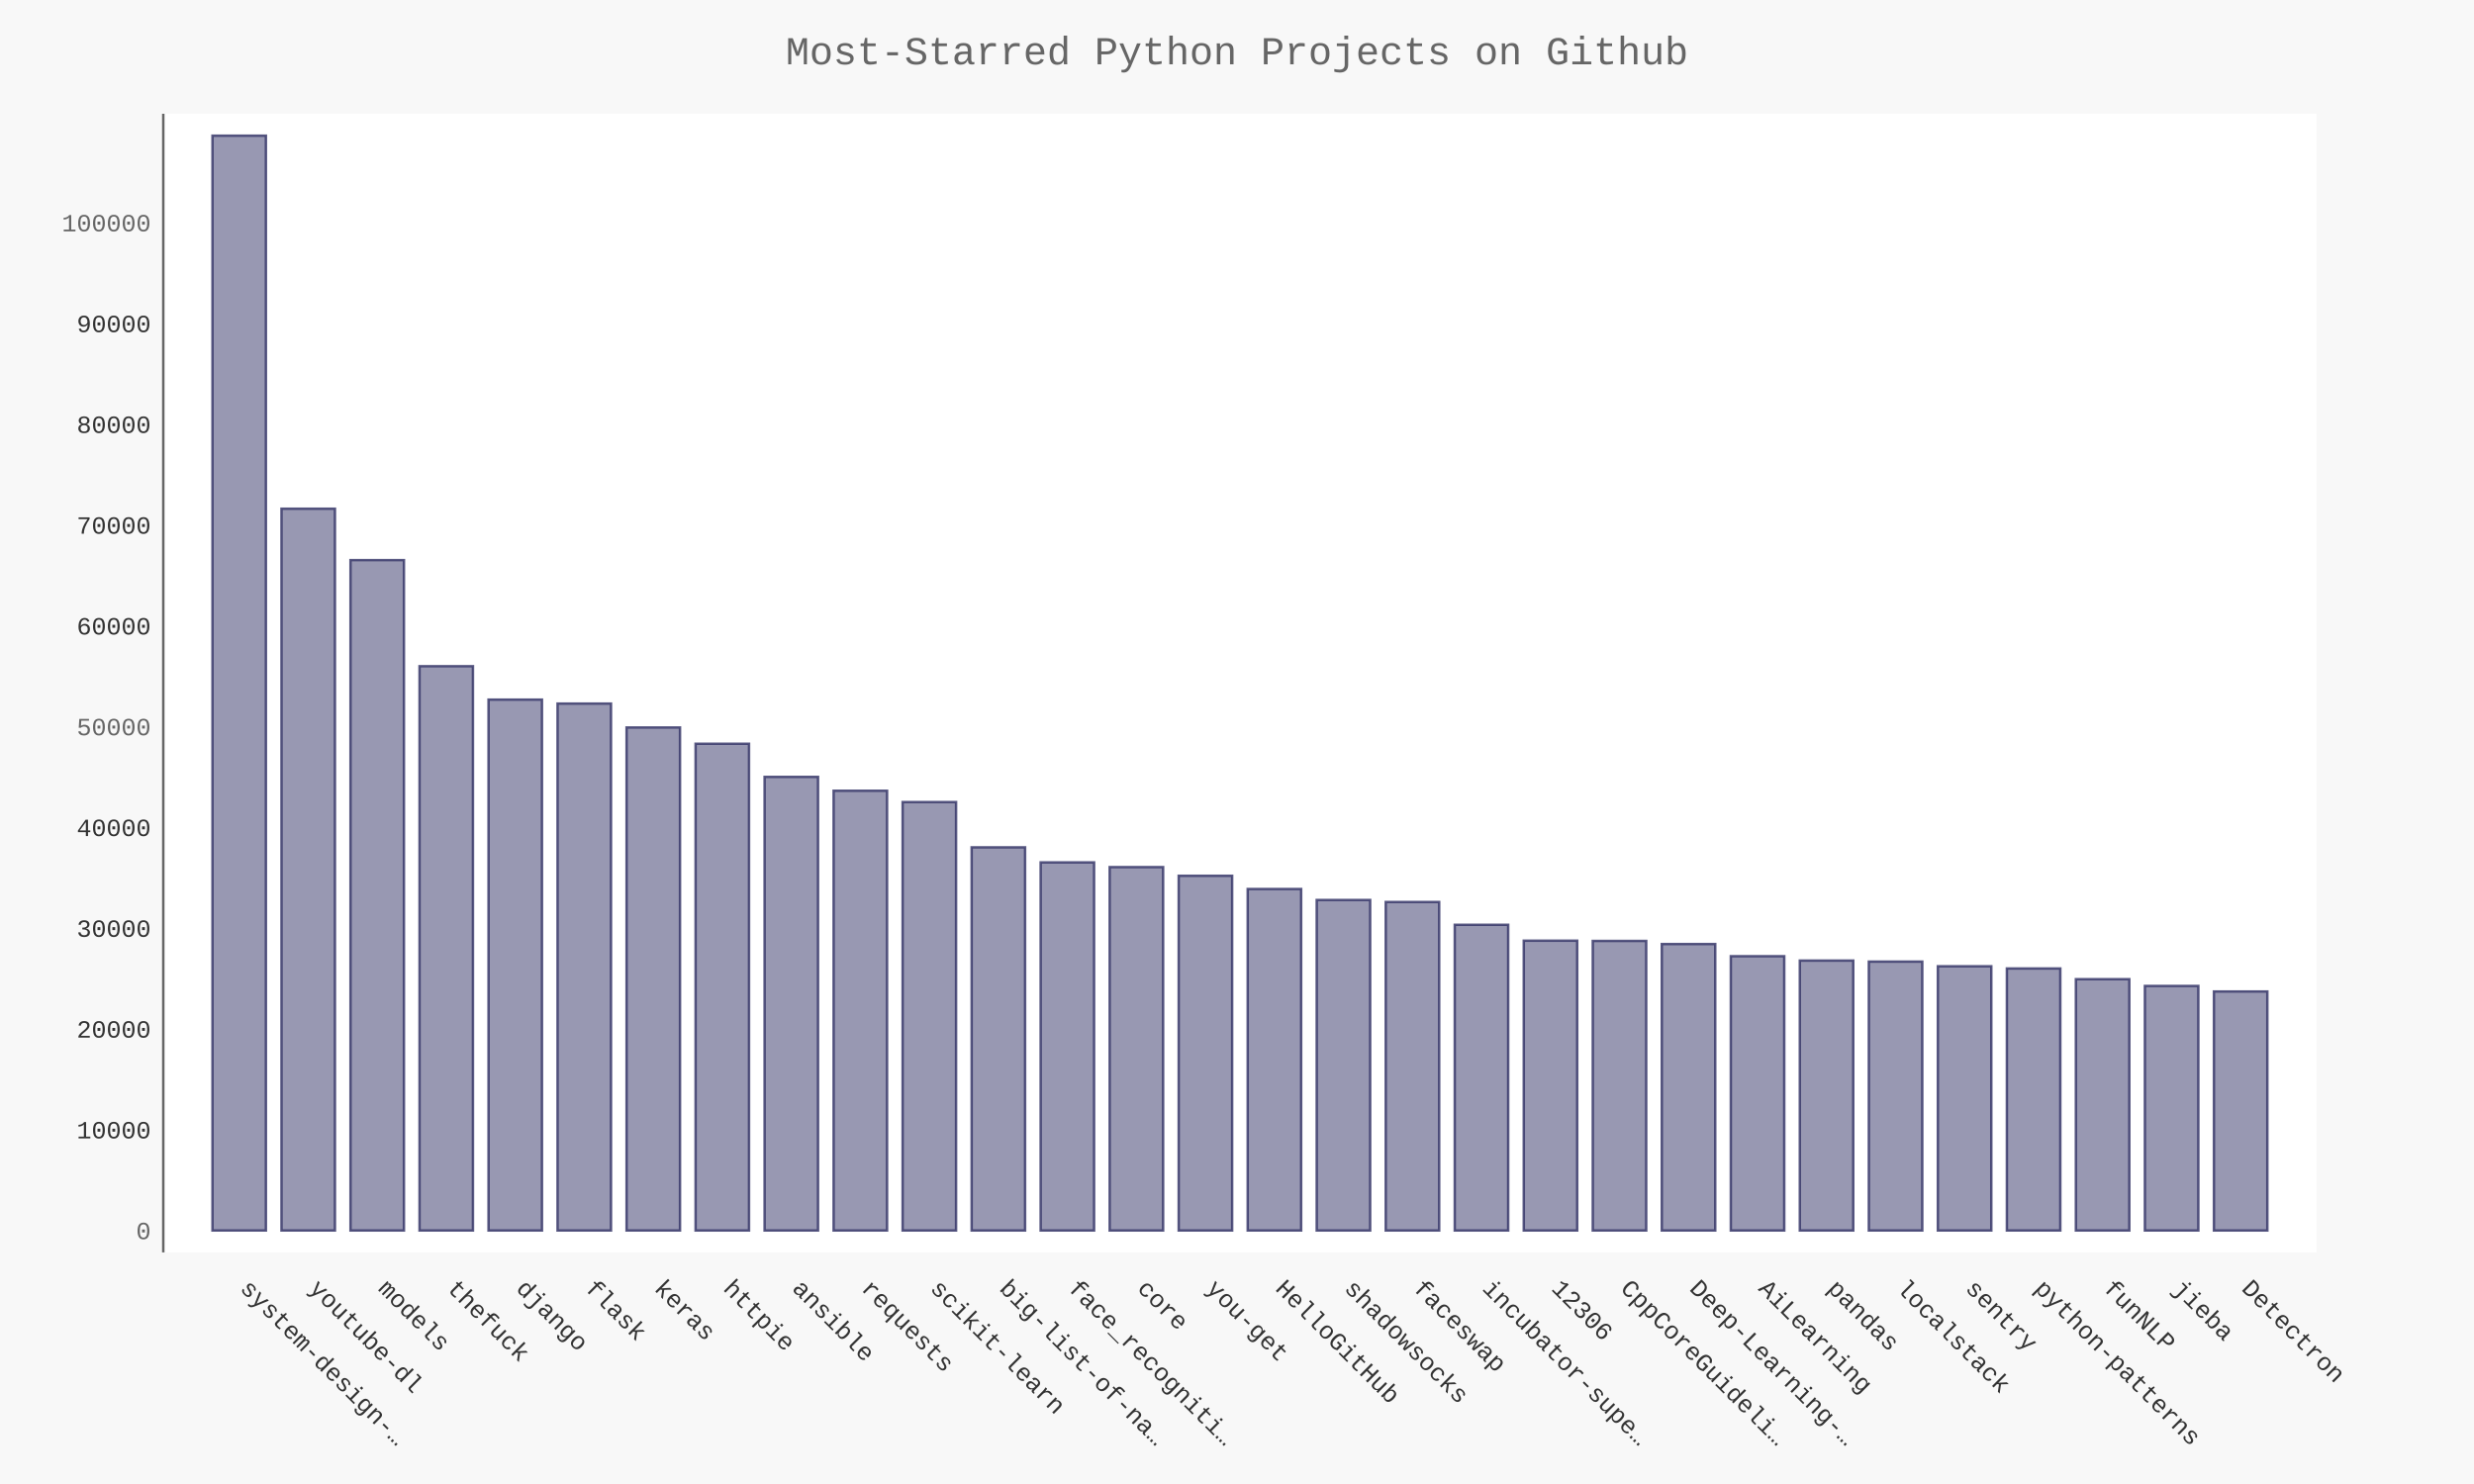
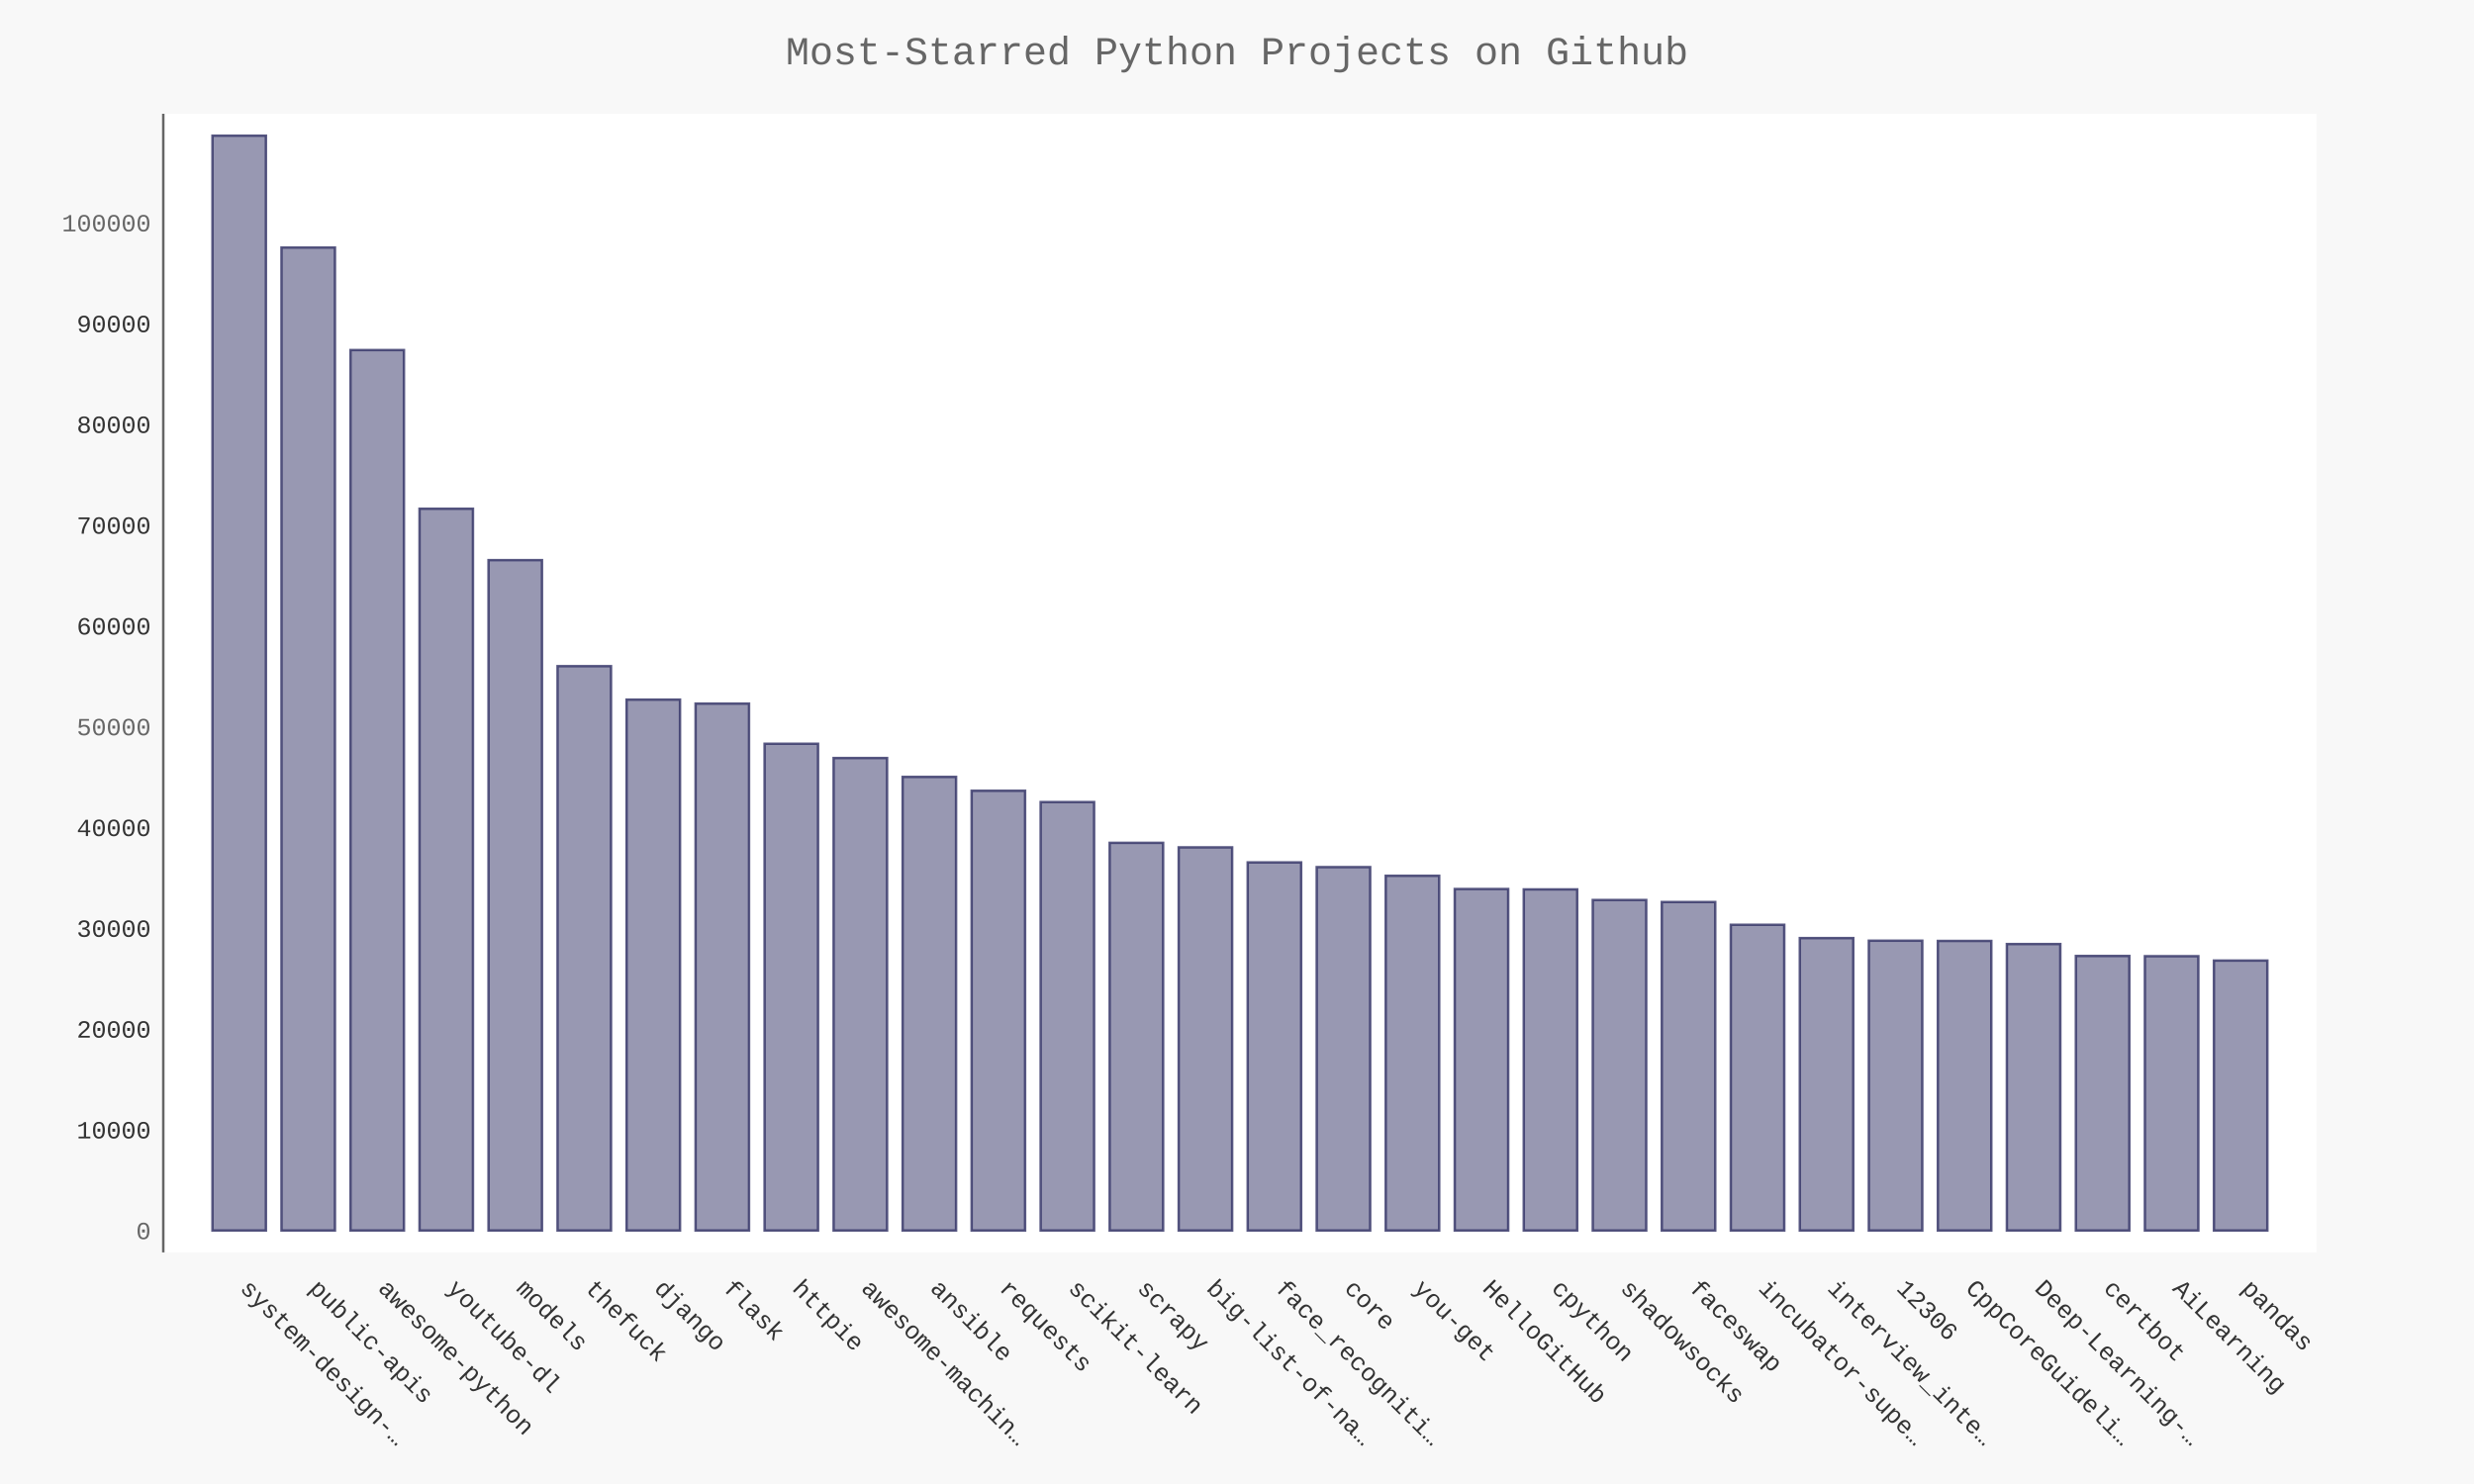
- <svg xmlns="http://www.w3.org/2000/svg" id="chart-c4024962-64e6-4e2b-abb8-b08a9275c807" class="pygal-chart" viewBox="0 0 1000 600">
+ <svg xmlns="http://www.w3.org/2000/svg" xmlns:xlink="http://www.w3.org/1999/xlink" id="chart-69e39313-e933-44c5-b159-8007609c5e5d" class="pygal-chart" viewBox="0 0 1000 600">
  <defs>
-     <style type="text/css">#chart-c4024962-64e6-4e2b-abb8-b08a9275c807{-webkit-user-select:none;-webkit-font-smoothing:antialiased;font-family:Consolas,"Liberation Mono",Menlo,Courier,monospace}#chart-c4024962-64e6-4e2b-abb8-b08a9275c807 .title{font-family:Consolas,"Liberation Mono",Menlo,Courier,monospace;font-size:16px}#chart-c4024962-64e6-4e2b-abb8-b08a9275c807 .legends .legend text{font-family:Consolas,"Liberation Mono",Menlo,Courier,monospace;font-size:14px}#chart-c4024962-64e6-4e2b-abb8-b08a9275c807 .axis text{font-family:Consolas,"Liberation Mono",Menlo,Courier,monospace;font-size:10px}#chart-c4024962-64e6-4e2b-abb8-b08a9275c807 .axis text.major{font-family:Consolas,"Liberation Mono",Menlo,Courier,monospace;font-size:10px}#chart-c4024962-64e6-4e2b-abb8-b08a9275c807 .text-overlay text.value{font-family:Consolas,"Liberation Mono",Menlo,Courier,monospace;font-size:16px}#chart-c4024962-64e6-4e2b-abb8-b08a9275c807 .text-overlay text.label{font-family:Consolas,"Liberation Mono",Menlo,Courier,monospace;font-size:10px}#chart-c4024962-64e6-4e2b-abb8-b08a9275c807 .tooltip{font-family:Consolas,"Liberation Mono",Menlo,Courier,monospace;font-size:14px}#chart-c4024962-64e6-4e2b-abb8-b08a9275c807 text.no_data{font-family:Consolas,"Liberation Mono",Menlo,Courier,monospace;font-size:64px}
- #chart-c4024962-64e6-4e2b-abb8-b08a9275c807{background-color:#f8f8f8}#chart-c4024962-64e6-4e2b-abb8-b08a9275c807 path,#chart-c4024962-64e6-4e2b-abb8-b08a9275c807 line,#chart-c4024962-64e6-4e2b-abb8-b08a9275c807 rect,#chart-c4024962-64e6-4e2b-abb8-b08a9275c807 circle{-webkit-transition:250ms ease-in;-moz-transition:250ms ease-in;transition:250ms ease-in}#chart-c4024962-64e6-4e2b-abb8-b08a9275c807 .graph &gt; .background{fill:#f8f8f8}#chart-c4024962-64e6-4e2b-abb8-b08a9275c807 .plot &gt; .background{fill:#ffffff}#chart-c4024962-64e6-4e2b-abb8-b08a9275c807 .graph{fill:#333}#chart-c4024962-64e6-4e2b-abb8-b08a9275c807 text.no_data{fill:#666}#chart-c4024962-64e6-4e2b-abb8-b08a9275c807 .title{fill:#666}#chart-c4024962-64e6-4e2b-abb8-b08a9275c807 .legends .legend text{fill:#333}#chart-c4024962-64e6-4e2b-abb8-b08a9275c807 .legends .legend:hover text{fill:#666}#chart-c4024962-64e6-4e2b-abb8-b08a9275c807 .axis .line{stroke:#666}#chart-c4024962-64e6-4e2b-abb8-b08a9275c807 .axis .guide.line{stroke:rgba(0,0,0,0.5)}#chart-c4024962-64e6-4e2b-abb8-b08a9275c807 .axis .major.line{stroke:#333}#chart-c4024962-64e6-4e2b-abb8-b08a9275c807 .axis text.major{fill:#666}#chart-c4024962-64e6-4e2b-abb8-b08a9275c807 .axis.y .guides:hover .guide.line,#chart-c4024962-64e6-4e2b-abb8-b08a9275c807 .line-graph .axis.x .guides:hover .guide.line,#chart-c4024962-64e6-4e2b-abb8-b08a9275c807 .stackedline-graph .axis.x .guides:hover .guide.line,#chart-c4024962-64e6-4e2b-abb8-b08a9275c807 .xy-graph .axis.x .guides:hover .guide.line{stroke:#666}#chart-c4024962-64e6-4e2b-abb8-b08a9275c807 .axis .guides:hover text{fill:#666}#chart-c4024962-64e6-4e2b-abb8-b08a9275c807 .reactive{fill-opacity:.5;stroke-opacity:.8}#chart-c4024962-64e6-4e2b-abb8-b08a9275c807 .ci{stroke:#333}#chart-c4024962-64e6-4e2b-abb8-b08a9275c807 .reactive.active,#chart-c4024962-64e6-4e2b-abb8-b08a9275c807 .active .reactive{fill-opacity:.9;stroke-opacity:.9;stroke-width:4}#chart-c4024962-64e6-4e2b-abb8-b08a9275c807 .ci .reactive.active{stroke-width:1.5}#chart-c4024962-64e6-4e2b-abb8-b08a9275c807 .series text{fill:#666}#chart-c4024962-64e6-4e2b-abb8-b08a9275c807 .tooltip rect{fill:#ffffff;stroke:#666;-webkit-transition:opacity 250ms ease-in;-moz-transition:opacity 250ms ease-in;transition:opacity 250ms ease-in}#chart-c4024962-64e6-4e2b-abb8-b08a9275c807 .tooltip .label{fill:#333}#chart-c4024962-64e6-4e2b-abb8-b08a9275c807 .tooltip .label{fill:#333}#chart-c4024962-64e6-4e2b-abb8-b08a9275c807 .tooltip .legend{font-size:.8em;fill:rgba(0,0,0,0.5)}#chart-c4024962-64e6-4e2b-abb8-b08a9275c807 .tooltip .x_label{font-size:.6em;fill:#666}#chart-c4024962-64e6-4e2b-abb8-b08a9275c807 .tooltip .xlink{font-size:.5em;text-decoration:underline}#chart-c4024962-64e6-4e2b-abb8-b08a9275c807 .tooltip .value{font-size:1.5em}#chart-c4024962-64e6-4e2b-abb8-b08a9275c807 .bound{font-size:.5em}#chart-c4024962-64e6-4e2b-abb8-b08a9275c807 .max-value{font-size:.75em;fill:rgba(0,0,0,0.5)}#chart-c4024962-64e6-4e2b-abb8-b08a9275c807 .map-element{fill:#ffffff;stroke:rgba(0,0,0,0.5) !important}#chart-c4024962-64e6-4e2b-abb8-b08a9275c807 .map-element .reactive{fill-opacity:inherit;stroke-opacity:inherit}#chart-c4024962-64e6-4e2b-abb8-b08a9275c807 .color-0,#chart-c4024962-64e6-4e2b-abb8-b08a9275c807 .color-0 a:visited{stroke:#333366;fill:#333366}#chart-c4024962-64e6-4e2b-abb8-b08a9275c807 .text-overlay .color-0 text{fill:black}
- #chart-c4024962-64e6-4e2b-abb8-b08a9275c807 text.no_data{text-anchor:middle}#chart-c4024962-64e6-4e2b-abb8-b08a9275c807 .guide.line{fill:none}#chart-c4024962-64e6-4e2b-abb8-b08a9275c807 .centered{text-anchor:middle}#chart-c4024962-64e6-4e2b-abb8-b08a9275c807 .title{text-anchor:middle}#chart-c4024962-64e6-4e2b-abb8-b08a9275c807 .legends .legend text{fill-opacity:1}#chart-c4024962-64e6-4e2b-abb8-b08a9275c807 .axis.x text{text-anchor:middle}#chart-c4024962-64e6-4e2b-abb8-b08a9275c807 .axis.x:not(.web) text[transform]{text-anchor:start}#chart-c4024962-64e6-4e2b-abb8-b08a9275c807 .axis.x:not(.web) text[transform].backwards{text-anchor:end}#chart-c4024962-64e6-4e2b-abb8-b08a9275c807 .axis.y text{text-anchor:end}#chart-c4024962-64e6-4e2b-abb8-b08a9275c807 .axis.y text[transform].backwards{text-anchor:start}#chart-c4024962-64e6-4e2b-abb8-b08a9275c807 .axis.y2 text{text-anchor:start}#chart-c4024962-64e6-4e2b-abb8-b08a9275c807 .axis.y2 text[transform].backwards{text-anchor:end}#chart-c4024962-64e6-4e2b-abb8-b08a9275c807 .axis .guide.line{stroke-dasharray:4,4}#chart-c4024962-64e6-4e2b-abb8-b08a9275c807 .axis .major.guide.line{stroke-dasharray:6,6}#chart-c4024962-64e6-4e2b-abb8-b08a9275c807 .horizontal .axis.y .guide.line,#chart-c4024962-64e6-4e2b-abb8-b08a9275c807 .horizontal .axis.y2 .guide.line,#chart-c4024962-64e6-4e2b-abb8-b08a9275c807 .vertical .axis.x .guide.line{opacity:0}#chart-c4024962-64e6-4e2b-abb8-b08a9275c807 .horizontal .axis.always_show .guide.line,#chart-c4024962-64e6-4e2b-abb8-b08a9275c807 .vertical .axis.always_show .guide.line{opacity:1 !important}#chart-c4024962-64e6-4e2b-abb8-b08a9275c807 .axis.y .guides:hover .guide.line,#chart-c4024962-64e6-4e2b-abb8-b08a9275c807 .axis.y2 .guides:hover .guide.line,#chart-c4024962-64e6-4e2b-abb8-b08a9275c807 .axis.x .guides:hover .guide.line{opacity:1}#chart-c4024962-64e6-4e2b-abb8-b08a9275c807 .axis .guides:hover text{opacity:1}#chart-c4024962-64e6-4e2b-abb8-b08a9275c807 .nofill{fill:none}#chart-c4024962-64e6-4e2b-abb8-b08a9275c807 .subtle-fill{fill-opacity:.2}#chart-c4024962-64e6-4e2b-abb8-b08a9275c807 .dot{stroke-width:1px;fill-opacity:1}#chart-c4024962-64e6-4e2b-abb8-b08a9275c807 .dot.active{stroke-width:5px}#chart-c4024962-64e6-4e2b-abb8-b08a9275c807 .dot.negative{fill:transparent}#chart-c4024962-64e6-4e2b-abb8-b08a9275c807 text,#chart-c4024962-64e6-4e2b-abb8-b08a9275c807 tspan{stroke:none !important}#chart-c4024962-64e6-4e2b-abb8-b08a9275c807 .series text.active{opacity:1}#chart-c4024962-64e6-4e2b-abb8-b08a9275c807 .tooltip rect{fill-opacity:.95;stroke-width:.5}#chart-c4024962-64e6-4e2b-abb8-b08a9275c807 .tooltip text{fill-opacity:1}#chart-c4024962-64e6-4e2b-abb8-b08a9275c807 .showable{visibility:hidden}#chart-c4024962-64e6-4e2b-abb8-b08a9275c807 .showable.shown{visibility:visible}#chart-c4024962-64e6-4e2b-abb8-b08a9275c807 .gauge-background{fill:rgba(229,229,229,1);stroke:none}#chart-c4024962-64e6-4e2b-abb8-b08a9275c807 .bg-lines{stroke:#f8f8f8;stroke-width:2px}</style>
+     <style type="text/css">#chart-69e39313-e933-44c5-b159-8007609c5e5d{-webkit-user-select:none;-webkit-font-smoothing:antialiased;font-family:Consolas,"Liberation Mono",Menlo,Courier,monospace}#chart-69e39313-e933-44c5-b159-8007609c5e5d .title{font-family:Consolas,"Liberation Mono",Menlo,Courier,monospace;font-size:16px}#chart-69e39313-e933-44c5-b159-8007609c5e5d .legends .legend text{font-family:Consolas,"Liberation Mono",Menlo,Courier,monospace;font-size:14px}#chart-69e39313-e933-44c5-b159-8007609c5e5d .axis text{font-family:Consolas,"Liberation Mono",Menlo,Courier,monospace;font-size:10px}#chart-69e39313-e933-44c5-b159-8007609c5e5d .axis text.major{font-family:Consolas,"Liberation Mono",Menlo,Courier,monospace;font-size:10px}#chart-69e39313-e933-44c5-b159-8007609c5e5d .text-overlay text.value{font-family:Consolas,"Liberation Mono",Menlo,Courier,monospace;font-size:16px}#chart-69e39313-e933-44c5-b159-8007609c5e5d .text-overlay text.label{font-family:Consolas,"Liberation Mono",Menlo,Courier,monospace;font-size:10px}#chart-69e39313-e933-44c5-b159-8007609c5e5d .tooltip{font-family:Consolas,"Liberation Mono",Menlo,Courier,monospace;font-size:14px}#chart-69e39313-e933-44c5-b159-8007609c5e5d text.no_data{font-family:Consolas,"Liberation Mono",Menlo,Courier,monospace;font-size:64px}
+ #chart-69e39313-e933-44c5-b159-8007609c5e5d{background-color:#f8f8f8}#chart-69e39313-e933-44c5-b159-8007609c5e5d path,#chart-69e39313-e933-44c5-b159-8007609c5e5d line,#chart-69e39313-e933-44c5-b159-8007609c5e5d rect,#chart-69e39313-e933-44c5-b159-8007609c5e5d circle{-webkit-transition:250ms ease-in;-moz-transition:250ms ease-in;transition:250ms ease-in}#chart-69e39313-e933-44c5-b159-8007609c5e5d .graph &gt; .background{fill:#f8f8f8}#chart-69e39313-e933-44c5-b159-8007609c5e5d .plot &gt; .background{fill:#ffffff}#chart-69e39313-e933-44c5-b159-8007609c5e5d .graph{fill:#333}#chart-69e39313-e933-44c5-b159-8007609c5e5d text.no_data{fill:#666}#chart-69e39313-e933-44c5-b159-8007609c5e5d .title{fill:#666}#chart-69e39313-e933-44c5-b159-8007609c5e5d .legends .legend text{fill:#333}#chart-69e39313-e933-44c5-b159-8007609c5e5d .legends .legend:hover text{fill:#666}#chart-69e39313-e933-44c5-b159-8007609c5e5d .axis .line{stroke:#666}#chart-69e39313-e933-44c5-b159-8007609c5e5d .axis .guide.line{stroke:rgba(0,0,0,0.5)}#chart-69e39313-e933-44c5-b159-8007609c5e5d .axis .major.line{stroke:#333}#chart-69e39313-e933-44c5-b159-8007609c5e5d .axis text.major{fill:#666}#chart-69e39313-e933-44c5-b159-8007609c5e5d .axis.y .guides:hover .guide.line,#chart-69e39313-e933-44c5-b159-8007609c5e5d .line-graph .axis.x .guides:hover .guide.line,#chart-69e39313-e933-44c5-b159-8007609c5e5d .stackedline-graph .axis.x .guides:hover .guide.line,#chart-69e39313-e933-44c5-b159-8007609c5e5d .xy-graph .axis.x .guides:hover .guide.line{stroke:#666}#chart-69e39313-e933-44c5-b159-8007609c5e5d .axis .guides:hover text{fill:#666}#chart-69e39313-e933-44c5-b159-8007609c5e5d .reactive{fill-opacity:.5;stroke-opacity:.8}#chart-69e39313-e933-44c5-b159-8007609c5e5d .ci{stroke:#333}#chart-69e39313-e933-44c5-b159-8007609c5e5d .reactive.active,#chart-69e39313-e933-44c5-b159-8007609c5e5d .active .reactive{fill-opacity:.9;stroke-opacity:.9;stroke-width:4}#chart-69e39313-e933-44c5-b159-8007609c5e5d .ci .reactive.active{stroke-width:1.5}#chart-69e39313-e933-44c5-b159-8007609c5e5d .series text{fill:#666}#chart-69e39313-e933-44c5-b159-8007609c5e5d .tooltip rect{fill:#ffffff;stroke:#666;-webkit-transition:opacity 250ms ease-in;-moz-transition:opacity 250ms ease-in;transition:opacity 250ms ease-in}#chart-69e39313-e933-44c5-b159-8007609c5e5d .tooltip .label{fill:#333}#chart-69e39313-e933-44c5-b159-8007609c5e5d .tooltip .label{fill:#333}#chart-69e39313-e933-44c5-b159-8007609c5e5d .tooltip .legend{font-size:.8em;fill:rgba(0,0,0,0.5)}#chart-69e39313-e933-44c5-b159-8007609c5e5d .tooltip .x_label{font-size:.6em;fill:#666}#chart-69e39313-e933-44c5-b159-8007609c5e5d .tooltip .xlink{font-size:.5em;text-decoration:underline}#chart-69e39313-e933-44c5-b159-8007609c5e5d .tooltip .value{font-size:1.5em}#chart-69e39313-e933-44c5-b159-8007609c5e5d .bound{font-size:.5em}#chart-69e39313-e933-44c5-b159-8007609c5e5d .max-value{font-size:.75em;fill:rgba(0,0,0,0.5)}#chart-69e39313-e933-44c5-b159-8007609c5e5d .map-element{fill:#ffffff;stroke:rgba(0,0,0,0.5) !important}#chart-69e39313-e933-44c5-b159-8007609c5e5d .map-element .reactive{fill-opacity:inherit;stroke-opacity:inherit}#chart-69e39313-e933-44c5-b159-8007609c5e5d .color-0,#chart-69e39313-e933-44c5-b159-8007609c5e5d .color-0 a:visited{stroke:#333366;fill:#333366}#chart-69e39313-e933-44c5-b159-8007609c5e5d .text-overlay .color-0 text{fill:black}
+ #chart-69e39313-e933-44c5-b159-8007609c5e5d text.no_data{text-anchor:middle}#chart-69e39313-e933-44c5-b159-8007609c5e5d .guide.line{fill:none}#chart-69e39313-e933-44c5-b159-8007609c5e5d .centered{text-anchor:middle}#chart-69e39313-e933-44c5-b159-8007609c5e5d .title{text-anchor:middle}#chart-69e39313-e933-44c5-b159-8007609c5e5d .legends .legend text{fill-opacity:1}#chart-69e39313-e933-44c5-b159-8007609c5e5d .axis.x text{text-anchor:middle}#chart-69e39313-e933-44c5-b159-8007609c5e5d .axis.x:not(.web) text[transform]{text-anchor:start}#chart-69e39313-e933-44c5-b159-8007609c5e5d .axis.x:not(.web) text[transform].backwards{text-anchor:end}#chart-69e39313-e933-44c5-b159-8007609c5e5d .axis.y text{text-anchor:end}#chart-69e39313-e933-44c5-b159-8007609c5e5d .axis.y text[transform].backwards{text-anchor:start}#chart-69e39313-e933-44c5-b159-8007609c5e5d .axis.y2 text{text-anchor:start}#chart-69e39313-e933-44c5-b159-8007609c5e5d .axis.y2 text[transform].backwards{text-anchor:end}#chart-69e39313-e933-44c5-b159-8007609c5e5d .axis .guide.line{stroke-dasharray:4,4}#chart-69e39313-e933-44c5-b159-8007609c5e5d .axis .major.guide.line{stroke-dasharray:6,6}#chart-69e39313-e933-44c5-b159-8007609c5e5d .horizontal .axis.y .guide.line,#chart-69e39313-e933-44c5-b159-8007609c5e5d .horizontal .axis.y2 .guide.line,#chart-69e39313-e933-44c5-b159-8007609c5e5d .vertical .axis.x .guide.line{opacity:0}#chart-69e39313-e933-44c5-b159-8007609c5e5d .horizontal .axis.always_show .guide.line,#chart-69e39313-e933-44c5-b159-8007609c5e5d .vertical .axis.always_show .guide.line{opacity:1 !important}#chart-69e39313-e933-44c5-b159-8007609c5e5d .axis.y .guides:hover .guide.line,#chart-69e39313-e933-44c5-b159-8007609c5e5d .axis.y2 .guides:hover .guide.line,#chart-69e39313-e933-44c5-b159-8007609c5e5d .axis.x .guides:hover .guide.line{opacity:1}#chart-69e39313-e933-44c5-b159-8007609c5e5d .axis .guides:hover text{opacity:1}#chart-69e39313-e933-44c5-b159-8007609c5e5d .nofill{fill:none}#chart-69e39313-e933-44c5-b159-8007609c5e5d .subtle-fill{fill-opacity:.2}#chart-69e39313-e933-44c5-b159-8007609c5e5d .dot{stroke-width:1px;fill-opacity:1}#chart-69e39313-e933-44c5-b159-8007609c5e5d .dot.active{stroke-width:5px}#chart-69e39313-e933-44c5-b159-8007609c5e5d .dot.negative{fill:transparent}#chart-69e39313-e933-44c5-b159-8007609c5e5d text,#chart-69e39313-e933-44c5-b159-8007609c5e5d tspan{stroke:none !important}#chart-69e39313-e933-44c5-b159-8007609c5e5d .series text.active{opacity:1}#chart-69e39313-e933-44c5-b159-8007609c5e5d .tooltip rect{fill-opacity:.95;stroke-width:.5}#chart-69e39313-e933-44c5-b159-8007609c5e5d .tooltip text{fill-opacity:1}#chart-69e39313-e933-44c5-b159-8007609c5e5d .showable{visibility:hidden}#chart-69e39313-e933-44c5-b159-8007609c5e5d .showable.shown{visibility:visible}#chart-69e39313-e933-44c5-b159-8007609c5e5d .gauge-background{fill:rgba(229,229,229,1);stroke:none}#chart-69e39313-e933-44c5-b159-8007609c5e5d .bg-lines{stroke:#f8f8f8;stroke-width:2px}</style>
  </defs>
  <g class="graph bar-graph vertical">
    <rect x="0" y="0" width="1000" height="600" class="background" />
    <g transform="translate(66, 46)" class="plot">
      <rect x="0" y="0" width="870.36" height="460.36" class="background" />
      <g class="axis y">
        <g class="guides">
          <text x="-5" y="455.007" class="major">0</text>
        </g>
        <g class="guides">
-           <text x="-5" y="414.26" class="">10000</text>
-         </g>
-         <g class="guides">
-           <text x="-5" y="373.513" class="">20000</text>
-         </g>
-         <g class="guides">
-           <text x="-5" y="332.767" class="">30000</text>
-         </g>
-         <g class="guides">
-           <text x="-5" y="292.02" class="">40000</text>
-         </g>
-         <g class="guides">
-           <text x="-5" y="251.273" class="major">50000</text>
-         </g>
-         <g class="guides">
-           <text x="-5" y="210.526" class="">60000</text>
-         </g>
-         <g class="guides">
-           <text x="-5" y="169.779" class="">70000</text>
-         </g>
-         <g class="guides">
-           <text x="-5" y="129.032" class="">80000</text>
-         </g>
-         <g class="guides">
-           <text x="-5" y="88.285" class="">90000</text>
-         </g>
-         <g class="guides">
-           <text x="-5" y="47.538" class="major">100000</text>
+           <text x="-5" y="414.262" class="">10000</text>
+         </g>
+         <g class="guides">
+           <text x="-5" y="373.516" class="">20000</text>
+         </g>
+         <g class="guides">
+           <text x="-5" y="332.771" class="">30000</text>
+         </g>
+         <g class="guides">
+           <text x="-5" y="292.026" class="">40000</text>
+         </g>
+         <g class="guides">
+           <text x="-5" y="251.28" class="major">50000</text>
+         </g>
+         <g class="guides">
+           <text x="-5" y="210.535" class="">60000</text>
+         </g>
+         <g class="guides">
+           <text x="-5" y="169.789" class="">70000</text>
+         </g>
+         <g class="guides">
+           <text x="-5" y="129.044" class="">80000</text>
+         </g>
+         <g class="guides">
+           <text x="-5" y="88.298" class="">90000</text>
+         </g>
+         <g class="guides">
+           <text x="-5" y="47.553" class="major">100000</text>
        </g>
      </g>
      <g class="axis x">
        <path d="M0 0 v460.36" class="line" />
        <g class="guides">
          <path d="M30.686 0 v460.36" class="guide line" />
          <text x="30.686" y="475.36" class="" transform="rotate(45 30.68578 475.3604)">system-design-…</text>
        </g>
        <g class="guides">
          <path d="M58.582 0 v460.36" class="guide line" />
-           <text x="58.582" y="475.36" class="" transform="rotate(45 58.58195 475.3604)">youtube-dl</text>
+           <text x="58.582" y="475.36" class="" transform="rotate(45 58.58195 475.3604)">public-apis</text>
        </g>
        <g class="guides">
          <path d="M86.478 0 v460.36" class="guide line" />
-           <text x="86.478" y="475.36" class="" transform="rotate(45 86.47812 475.3604)">models</text>
+           <text x="86.478" y="475.36" class="" transform="rotate(45 86.47812 475.3604)">awesome-python</text>
        </g>
        <g class="guides">
          <path d="M114.374 0 v460.36" class="guide line" />
-           <text x="114.374" y="475.36" class="" transform="rotate(45 114.3743 475.3604)">thefuck</text>
+           <text x="114.374" y="475.36" class="" transform="rotate(45 114.3743 475.3604)">youtube-dl</text>
        </g>
        <g class="guides">
          <path d="M142.27 0 v460.36" class="guide line" />
-           <text x="142.27" y="475.36" class="" transform="rotate(45 142.2704 475.3604)">django</text>
+           <text x="142.27" y="475.36" class="" transform="rotate(45 142.2704 475.3604)">models</text>
        </g>
        <g class="guides">
          <path d="M170.167 0 v460.36" class="guide line" />
-           <text x="170.167" y="475.36" class="" transform="rotate(45 170.1666 475.3604)">flask</text>
+           <text x="170.167" y="475.36" class="" transform="rotate(45 170.1666 475.3604)">thefuck</text>
        </g>
        <g class="guides">
          <path d="M198.063 0 v460.36" class="guide line" />
-           <text x="198.063" y="475.36" class="" transform="rotate(45 198.0628 475.3604)">keras</text>
+           <text x="198.063" y="475.36" class="" transform="rotate(45 198.0628 475.3604)">django</text>
        </g>
        <g class="guides">
          <path d="M225.959 0 v460.36" class="guide line" />
-           <text x="225.959" y="475.36" class="" transform="rotate(45 225.9589 475.3604)">httpie</text>
+           <text x="225.959" y="475.36" class="" transform="rotate(45 225.9589 475.3604)">flask</text>
        </g>
        <g class="guides">
          <path d="M253.855 0 v460.36" class="guide line" />
-           <text x="253.855" y="475.36" class="" transform="rotate(45 253.8551 475.3604)">ansible</text>
+           <text x="253.855" y="475.36" class="" transform="rotate(45 253.8551 475.3604)">httpie</text>
        </g>
        <g class="guides">
          <path d="M281.751 0 v460.36" class="guide line" />
-           <text x="281.751" y="475.36" class="" transform="rotate(45 281.7513 475.3604)">requests</text>
+           <text x="281.751" y="475.36" class="" transform="rotate(45 281.7513 475.3604)">awesome-machin…</text>
        </g>
        <g class="guides">
          <path d="M309.647 0 v460.36" class="guide line" />
-           <text x="309.647" y="475.36" class="" transform="rotate(45 309.6474 475.3604)">scikit-learn</text>
+           <text x="309.647" y="475.36" class="" transform="rotate(45 309.6474 475.3604)">ansible</text>
        </g>
        <g class="guides">
          <path d="M337.544 0 v460.36" class="guide line" />
-           <text x="337.544" y="475.36" class="" transform="rotate(45 337.5436 475.3604)">big-list-of-na…</text>
+           <text x="337.544" y="475.36" class="" transform="rotate(45 337.5436 475.3604)">requests</text>
        </g>
        <g class="guides">
          <path d="M365.44 0 v460.36" class="guide line" />
-           <text x="365.44" y="475.36" class="" transform="rotate(45 365.4398 475.3604)">face_recogniti…</text>
+           <text x="365.44" y="475.36" class="" transform="rotate(45 365.4398 475.3604)">scikit-learn</text>
        </g>
        <g class="guides">
          <path d="M393.336 0 v460.36" class="guide line" />
-           <text x="393.336" y="475.36" class="" transform="rotate(45 393.3359 475.3604)">core</text>
+           <text x="393.336" y="475.36" class="" transform="rotate(45 393.3359 475.3604)">scrapy</text>
        </g>
        <g class="guides">
          <path d="M421.232 0 v460.36" class="guide line" />
-           <text x="421.232" y="475.36" class="" transform="rotate(45 421.2321 475.3604)">you-get</text>
+           <text x="421.232" y="475.36" class="" transform="rotate(45 421.2321 475.3604)">big-list-of-na…</text>
        </g>
        <g class="guides">
          <path d="M449.128 0 v460.36" class="guide line" />
-           <text x="449.128" y="475.36" class="" transform="rotate(45 449.1283 475.3604)">HelloGitHub</text>
+           <text x="449.128" y="475.36" class="" transform="rotate(45 449.1283 475.3604)">face_recogniti…</text>
        </g>
        <g class="guides">
          <path d="M477.024 0 v460.36" class="guide line" />
-           <text x="477.024" y="475.36" class="" transform="rotate(45 477.0244 475.3604)">shadowsocks</text>
+           <text x="477.024" y="475.36" class="" transform="rotate(45 477.0244 475.3604)">core</text>
        </g>
        <g class="guides">
          <path d="M504.921 0 v460.36" class="guide line" />
-           <text x="504.921" y="475.36" class="" transform="rotate(45 504.9206 475.3604)">faceswap</text>
+           <text x="504.921" y="475.36" class="" transform="rotate(45 504.9206 475.3604)">you-get</text>
        </g>
        <g class="guides">
          <path d="M532.817 0 v460.36" class="guide line" />
-           <text x="532.817" y="475.36" class="" transform="rotate(45 532.8168 475.3604)">incubator-supe…</text>
+           <text x="532.817" y="475.36" class="" transform="rotate(45 532.8168 475.3604)">HelloGitHub</text>
        </g>
        <g class="guides">
          <path d="M560.713 0 v460.36" class="guide line" />
-           <text x="560.713" y="475.36" class="" transform="rotate(45 560.7129 475.3604)">12306</text>
+           <text x="560.713" y="475.36" class="" transform="rotate(45 560.7129 475.3604)">cpython</text>
        </g>
        <g class="guides">
          <path d="M588.609 0 v460.36" class="guide line" />
-           <text x="588.609" y="475.36" class="" transform="rotate(45 588.6091 475.3604)">CppCoreGuideli…</text>
+           <text x="588.609" y="475.36" class="" transform="rotate(45 588.6091 475.3604)">shadowsocks</text>
        </g>
        <g class="guides">
          <path d="M616.505 0 v460.36" class="guide line" />
-           <text x="616.505" y="475.36" class="" transform="rotate(45 616.5053 475.3604)">Deep-Learning-…</text>
+           <text x="616.505" y="475.36" class="" transform="rotate(45 616.5053 475.3604)">faceswap</text>
        </g>
        <g class="guides">
          <path d="M644.401 0 v460.36" class="guide line" />
-           <text x="644.401" y="475.36" class="" transform="rotate(45 644.4014 475.3604)">AiLearning</text>
+           <text x="644.401" y="475.36" class="" transform="rotate(45 644.4014 475.3604)">incubator-supe…</text>
        </g>
        <g class="guides">
          <path d="M672.298 0 v460.36" class="guide line" />
-           <text x="672.298" y="475.36" class="" transform="rotate(45 672.2976 475.3604)">pandas</text>
+           <text x="672.298" y="475.36" class="" transform="rotate(45 672.2976 475.3604)">interview_inte…</text>
        </g>
        <g class="guides">
          <path d="M700.194 0 v460.36" class="guide line" />
-           <text x="700.194" y="475.36" class="" transform="rotate(45 700.1938 475.3604)">localstack</text>
+           <text x="700.194" y="475.36" class="" transform="rotate(45 700.1938 475.3604)">12306</text>
        </g>
        <g class="guides">
          <path d="M728.09 0 v460.36" class="guide line" />
-           <text x="728.09" y="475.36" class="" transform="rotate(45 728.0899 475.3604)">sentry</text>
+           <text x="728.09" y="475.36" class="" transform="rotate(45 728.0899 475.3604)">CppCoreGuideli…</text>
        </g>
        <g class="guides">
          <path d="M755.986 0 v460.36" class="guide line" />
-           <text x="755.986" y="475.36" class="" transform="rotate(45 755.9861 475.3604)">python-patterns</text>
+           <text x="755.986" y="475.36" class="" transform="rotate(45 755.9861 475.3604)">Deep-Learning-…</text>
        </g>
        <g class="guides">
          <path d="M783.882 0 v460.36" class="guide line" />
-           <text x="783.882" y="475.36" class="" transform="rotate(45 783.8823 475.3604)">funNLP</text>
+           <text x="783.882" y="475.36" class="" transform="rotate(45 783.8823 475.3604)">certbot</text>
        </g>
        <g class="guides">
          <path d="M811.778 0 v460.36" class="guide line" />
-           <text x="811.778" y="475.36" class="" transform="rotate(45 811.7784 475.3604)">jieba</text>
+           <text x="811.778" y="475.36" class="" transform="rotate(45 811.7784 475.3604)">AiLearning</text>
        </g>
        <g class="guides">
          <path d="M839.675 0 v460.36" class="guide line" />
-           <text x="839.675" y="475.36" class="" transform="rotate(45 839.6746 475.3604)">Detectron</text>
+           <text x="839.675" y="475.36" class="" transform="rotate(45 839.6746 475.3604)">pandas</text>
        </g>
      </g>
      <g class="series serie-0 color-0">
        <g class="bars">
          <g class="bar">
-             <rect x="19.884" y="8.853" rx="0" ry="0" width="21.603" height="442.654" class="rect reactive tooltip-trigger" />
-           </g>
-           <g class="bar">
-             <rect x="47.781" y="159.682" rx="0" ry="0" width="21.603" height="291.825" class="rect reactive tooltip-trigger" />
-           </g>
-           <g class="bar">
-             <rect x="75.677" y="180.455" rx="0" ry="0" width="21.603" height="271.053" class="rect reactive tooltip-trigger" />
-           </g>
-           <g class="bar">
-             <rect x="103.573" y="223.357" rx="0" ry="0" width="21.603" height="228.15" class="rect reactive tooltip-trigger" />
-           </g>
-           <g class="bar">
-             <rect x="131.469" y="236.861" rx="0" ry="0" width="21.603" height="214.647" class="rect reactive tooltip-trigger" />
-           </g>
-           <g class="bar">
-             <rect x="159.365" y="238.462" rx="0" ry="0" width="21.603" height="213.045" class="rect reactive tooltip-trigger" />
-           </g>
-           <g class="bar">
-             <rect x="187.261" y="248.131" rx="0" ry="0" width="21.603" height="203.376" class="rect reactive tooltip-trigger" />
-           </g>
-           <g class="bar">
-             <rect x="215.158" y="254.7" rx="0" ry="0" width="21.603" height="196.808" class="rect reactive tooltip-trigger" />
-           </g>
-           <g class="bar">
-             <rect x="243.054" y="268.105" rx="0" ry="0" width="21.603" height="183.402" class="rect reactive tooltip-trigger" />
-           </g>
-           <g class="bar">
-             <rect x="270.95" y="273.708" rx="0" ry="0" width="21.603" height="177.799" class="rect reactive tooltip-trigger" />
-           </g>
-           <g class="bar">
-             <rect x="298.846" y="278.284" rx="0" ry="0" width="21.603" height="173.223" class="rect reactive tooltip-trigger" />
-           </g>
-           <g class="bar">
-             <rect x="326.742" y="296.592" rx="0" ry="0" width="21.603" height="154.916" class="rect reactive tooltip-trigger" />
-           </g>
-           <g class="bar">
-             <rect x="354.638" y="302.679" rx="0" ry="0" width="21.603" height="148.828" class="rect reactive tooltip-trigger" />
-           </g>
-           <g class="bar">
-             <rect x="382.535" y="304.582" rx="0" ry="0" width="21.603" height="146.925" class="rect reactive tooltip-trigger" />
-           </g>
-           <g class="bar">
-             <rect x="410.431" y="308.09" rx="0" ry="0" width="21.603" height="143.417" class="rect reactive tooltip-trigger" />
-           </g>
-           <g class="bar">
-             <rect x="438.327" y="313.436" rx="0" ry="0" width="21.603" height="138.071" class="rect reactive tooltip-trigger" />
-           </g>
-           <g class="bar">
-             <rect x="466.223" y="317.878" rx="0" ry="0" width="21.603" height="133.63" class="rect reactive tooltip-trigger" />
-           </g>
-           <g class="bar">
-             <rect x="494.119" y="318.689" rx="0" ry="0" width="21.603" height="132.819" class="rect reactive tooltip-trigger" />
-           </g>
-           <g class="bar">
-             <rect x="522.015" y="327.902" rx="0" ry="0" width="21.603" height="123.606" class="rect reactive tooltip-trigger" />
-           </g>
-           <g class="bar">
-             <rect x="549.912" y="334.323" rx="0" ry="0" width="21.603" height="117.184" class="rect reactive tooltip-trigger" />
-           </g>
-           <g class="bar">
-             <rect x="577.808" y="334.425" rx="0" ry="0" width="21.603" height="117.082" class="rect reactive tooltip-trigger" />
-           </g>
-           <g class="bar">
-             <rect x="605.704" y="335.688" rx="0" ry="0" width="21.603" height="115.819" class="rect reactive tooltip-trigger" />
-           </g>
-           <g class="bar">
-             <rect x="633.6" y="340.61" rx="0" ry="0" width="21.603" height="110.897" class="rect reactive tooltip-trigger" />
-           </g>
-           <g class="bar">
-             <rect x="661.496" y="342.371" rx="0" ry="0" width="21.603" height="109.137" class="rect reactive tooltip-trigger" />
-           </g>
-           <g class="bar">
-             <rect x="689.392" y="342.786" rx="0" ry="0" width="21.603" height="108.721" class="rect reactive tooltip-trigger" />
-           </g>
-           <g class="bar">
-             <rect x="717.289" y="344.677" rx="0" ry="0" width="21.603" height="106.83" class="rect reactive tooltip-trigger" />
-           </g>
-           <g class="bar">
-             <rect x="745.185" y="345.565" rx="0" ry="0" width="21.603" height="105.942" class="rect reactive tooltip-trigger" />
-           </g>
-           <g class="bar">
-             <rect x="773.081" y="349.897" rx="0" ry="0" width="21.603" height="101.611" class="rect reactive tooltip-trigger" />
-           </g>
-           <g class="bar">
-             <rect x="800.977" y="352.631" rx="0" ry="0" width="21.603" height="98.876" class="rect reactive tooltip-trigger" />
-           </g>
-           <g class="bar">
-             <rect x="828.873" y="354.864" rx="0" ry="0" width="21.603" height="96.644" class="rect reactive tooltip-trigger" />
+             <a target="_blank" xlink:href="https://github.com/donnemartin/system-design-primer">
+               <rect x="19.884" y="8.853" rx="0" ry="0" width="21.603" height="442.654" class="rect reactive tooltip-trigger" />
+             </a>
+           </g>
+           <g class="bar">
+             <a target="_blank" xlink:href="https://github.com/public-apis/public-apis">
+               <rect x="47.781" y="54.085" rx="0" ry="0" width="21.603" height="397.423" class="rect reactive tooltip-trigger" />
+             </a>
+           </g>
+           <g class="bar">
+             <a target="_blank" xlink:href="https://github.com/vinta/awesome-python">
+               <rect x="75.677" y="95.531" rx="0" ry="0" width="21.603" height="355.976" class="rect reactive tooltip-trigger" />
+             </a>
+           </g>
+           <g class="bar">
+             <a target="_blank" xlink:href="https://github.com/ytdl-org/youtube-dl">
+               <rect x="103.573" y="159.693" rx="0" ry="0" width="21.603" height="291.815" class="rect reactive tooltip-trigger" />
+             </a>
+           </g>
+           <g class="bar">
+             <a target="_blank" xlink:href="https://github.com/tensorflow/models">
+               <rect x="131.469" y="180.461" rx="0" ry="0" width="21.603" height="271.047" class="rect reactive tooltip-trigger" />
+             </a>
+           </g>
+           <g class="bar">
+             <a target="_blank" xlink:href="https://github.com/nvbn/thefuck">
+               <rect x="159.365" y="223.337" rx="0" ry="0" width="21.603" height="228.17" class="rect reactive tooltip-trigger" />
+             </a>
+           </g>
+           <g class="bar">
+             <a target="_blank" xlink:href="https://github.com/django/django">
+               <rect x="187.261" y="236.864" rx="0" ry="0" width="21.603" height="214.643" class="rect reactive tooltip-trigger" />
+             </a>
+           </g>
+           <g class="bar">
+             <a target="_blank" xlink:href="https://github.com/pallets/flask">
+               <rect x="215.158" y="238.478" rx="0" ry="0" width="21.603" height="213.029" class="rect reactive tooltip-trigger" />
+             </a>
+           </g>
+           <g class="bar">
+             <a target="_blank" xlink:href="https://github.com/httpie/httpie">
+               <rect x="243.054" y="254.707" rx="0" ry="0" width="21.603" height="196.8" class="rect reactive tooltip-trigger" />
+             </a>
+           </g>
+           <g class="bar">
+             <a target="_blank" xlink:href="https://github.com/josephmisiti/awesome-machine-learning">
+               <rect x="270.95" y="260.476" rx="0" ry="0" width="21.603" height="191.031" class="rect reactive tooltip-trigger" />
+             </a>
+           </g>
+           <g class="bar">
+             <a target="_blank" xlink:href="https://github.com/ansible/ansible">
+               <rect x="298.846" y="268.112" rx="0" ry="0" width="21.603" height="183.395" class="rect reactive tooltip-trigger" />
+             </a>
+           </g>
+           <g class="bar">
+             <a target="_blank" xlink:href="https://github.com/psf/requests">
+               <rect x="326.742" y="273.715" rx="0" ry="0" width="21.603" height="177.793" class="rect reactive tooltip-trigger" />
+             </a>
+           </g>
+           <g class="bar">
+             <a target="_blank" xlink:href="https://github.com/scikit-learn/scikit-learn">
+               <rect x="354.638" y="278.286" rx="0" ry="0" width="21.603" height="173.221" class="rect reactive tooltip-trigger" />
+             </a>
+           </g>
+           <g class="bar">
+             <a target="_blank" xlink:href="https://github.com/scrapy/scrapy">
+               <rect x="382.535" y="294.764" rx="0" ry="0" width="21.603" height="156.744" class="rect reactive tooltip-trigger" />
+             </a>
+           </g>
+           <g class="bar">
+             <a target="_blank" xlink:href="https://github.com/minimaxir/big-list-of-naughty-strings">
+               <rect x="410.431" y="296.597" rx="0" ry="0" width="21.603" height="154.91" class="rect reactive tooltip-trigger" />
+             </a>
+           </g>
+           <g class="bar">
+             <a target="_blank" xlink:href="https://github.com/ageitgey/face_recognition">
+               <rect x="438.327" y="302.681" rx="0" ry="0" width="21.603" height="148.827" class="rect reactive tooltip-trigger" />
+             </a>
+           </g>
+           <g class="bar">
+             <a target="_blank" xlink:href="https://github.com/home-assistant/core">
+               <rect x="466.223" y="304.583" rx="0" ry="0" width="21.603" height="146.924" class="rect reactive tooltip-trigger" />
+             </a>
+           </g>
+           <g class="bar">
+             <a target="_blank" xlink:href="https://github.com/soimort/you-get">
+               <rect x="494.119" y="308.087" rx="0" ry="0" width="21.603" height="143.42" class="rect reactive tooltip-trigger" />
+             </a>
+           </g>
+           <g class="bar">
+             <a target="_blank" xlink:href="https://github.com/521xueweihan/HelloGitHub">
+               <rect x="522.015" y="313.441" rx="0" ry="0" width="21.603" height="138.066" class="rect reactive tooltip-trigger" />
+             </a>
+           </g>
+           <g class="bar">
+             <a target="_blank" xlink:href="https://github.com/python/cpython">
+               <rect x="549.912" y="313.588" rx="0" ry="0" width="21.603" height="137.919" class="rect reactive tooltip-trigger" />
+             </a>
+           </g>
+           <g class="bar">
+             <a target="_blank" xlink:href="https://github.com/shadowsocks/shadowsocks">
+               <rect x="577.808" y="317.883" rx="0" ry="0" width="21.603" height="133.625" class="rect reactive tooltip-trigger" />
+             </a>
+           </g>
+           <g class="bar">
+             <a target="_blank" xlink:href="https://github.com/deepfakes/faceswap">
+               <rect x="605.704" y="318.698" rx="0" ry="0" width="21.603" height="132.81" class="rect reactive tooltip-trigger" />
+             </a>
+           </g>
+           <g class="bar">
+             <a target="_blank" xlink:href="https://github.com/apache/incubator-superset">
+               <rect x="633.6" y="327.894" rx="0" ry="0" width="21.603" height="123.613" class="rect reactive tooltip-trigger" />
+             </a>
+           </g>
+           <g class="bar">
+             <a target="_blank" xlink:href="https://github.com/0voice/interview_internal_reference">
+               <rect x="661.496" y="333.276" rx="0" ry="0" width="21.603" height="118.231" class="rect reactive tooltip-trigger" />
+             </a>
+           </g>
+           <g class="bar">
+             <a target="_blank" xlink:href="https://github.com/testerSunshine/12306">
+               <rect x="689.392" y="334.328" rx="0" ry="0" width="21.603" height="117.18" class="rect reactive tooltip-trigger" />
+             </a>
+           </g>
+           <g class="bar">
+             <a target="_blank" xlink:href="https://github.com/isocpp/CppCoreGuidelines">
+               <rect x="717.289" y="334.425" rx="0" ry="0" width="21.603" height="117.082" class="rect reactive tooltip-trigger" />
+             </a>
+           </g>
+           <g class="bar">
+             <a target="_blank" xlink:href="https://github.com/floodsung/Deep-Learning-Papers-Reading-Roadmap">
+               <rect x="745.185" y="335.688" rx="0" ry="0" width="21.603" height="115.819" class="rect reactive tooltip-trigger" />
+             </a>
+           </g>
+           <g class="bar">
+             <a target="_blank" xlink:href="https://github.com/certbot/certbot">
+               <rect x="773.081" y="340.509" rx="0" ry="0" width="21.603" height="110.999" class="rect reactive tooltip-trigger" />
+             </a>
+           </g>
+           <g class="bar">
+             <a target="_blank" xlink:href="https://github.com/apachecn/AiLearning">
+               <rect x="800.977" y="340.602" rx="0" ry="0" width="21.603" height="110.905" class="rect reactive tooltip-trigger" />
+             </a>
+           </g>
+           <g class="bar">
+             <a target="_blank" xlink:href="https://github.com/pandas-dev/pandas">
+               <rect x="828.873" y="342.367" rx="0" ry="0" width="21.603" height="109.141" class="rect reactive tooltip-trigger" />
+             </a>
          </g>
        </g>
      </g>
    </g>
    <g class="titles">
      <text x="500.0" y="26" class="title plot_title">Most-Starred Python Projects on Github</text>
    </g>
    <g transform="translate(66, 46)" class="plot overlay">
      <g class="series serie-0 color-0" />
    </g>
    <g transform="translate(66, 46)" class="plot text-overlay">
      <g class="series serie-0 color-0" />
    </g>
    <g transform="translate(66, 46)" class="plot tooltip-overlay">
      <g transform="translate(0 0)" style="opacity: 0" class="tooltip">
        <rect rx="0" ry="0" width="0" height="0" class="tooltip-box" />
        <g class="text" />
      </g>
    </g>
  </g>
</svg>
